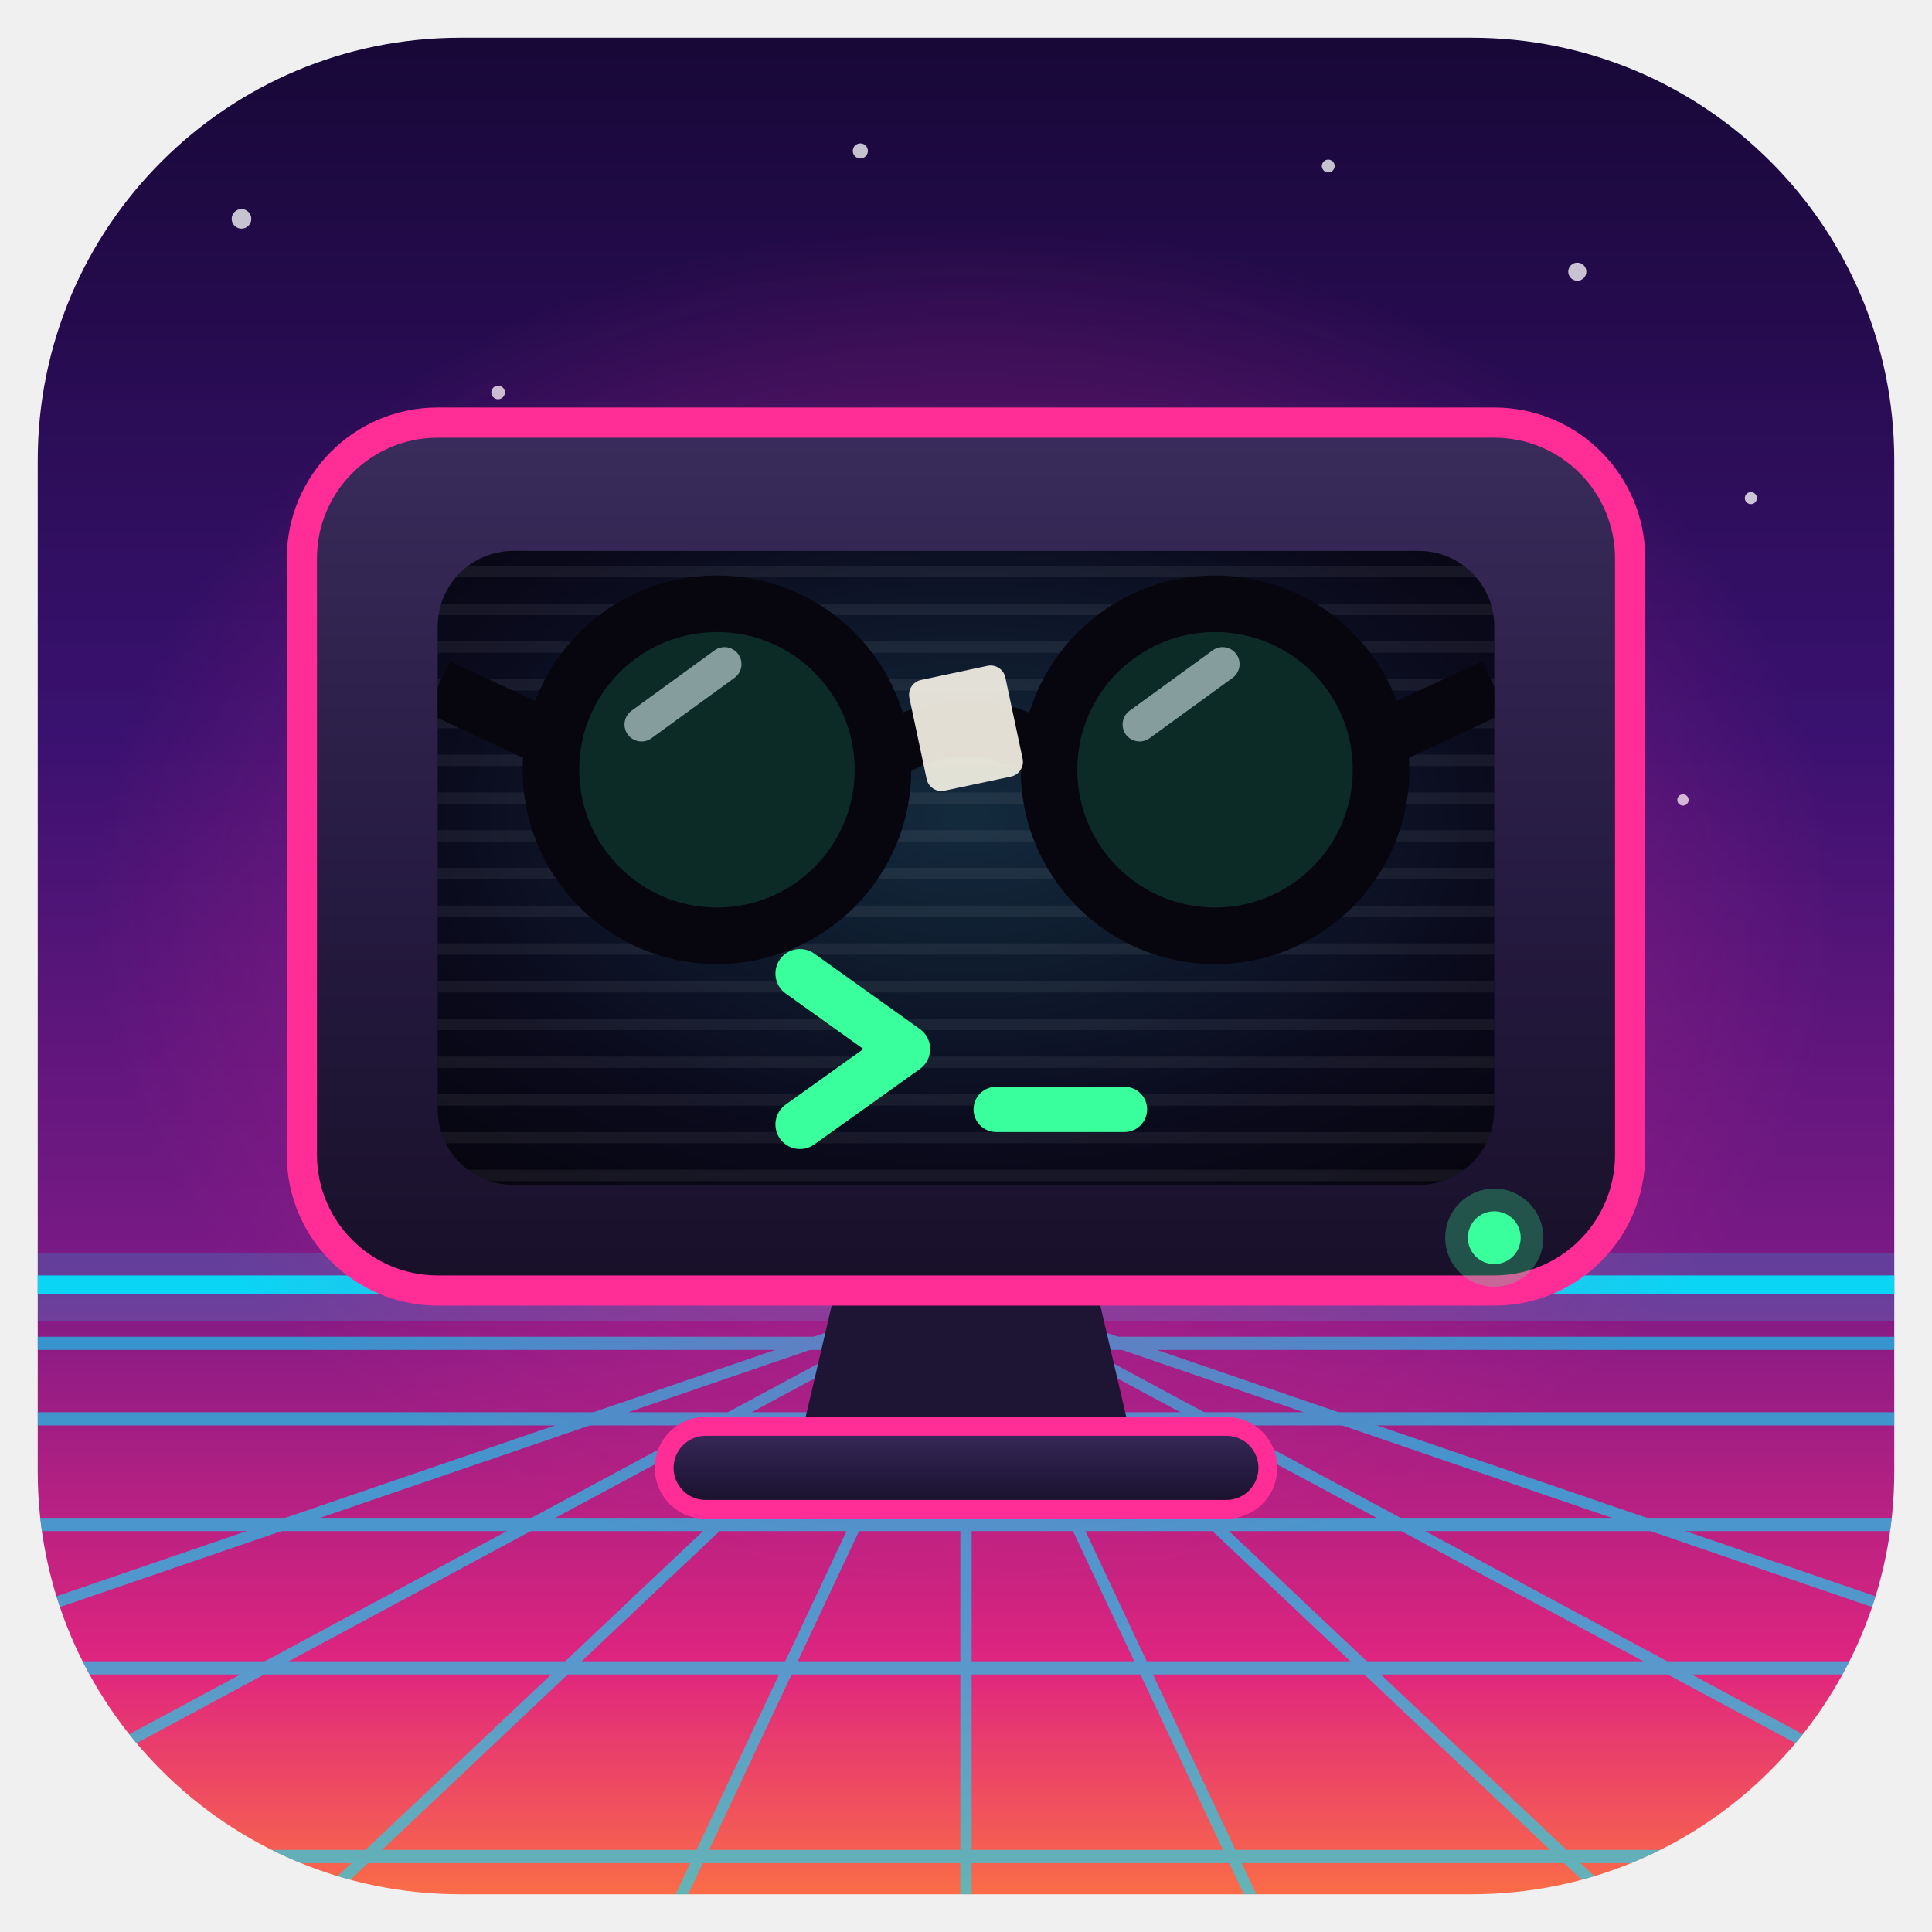
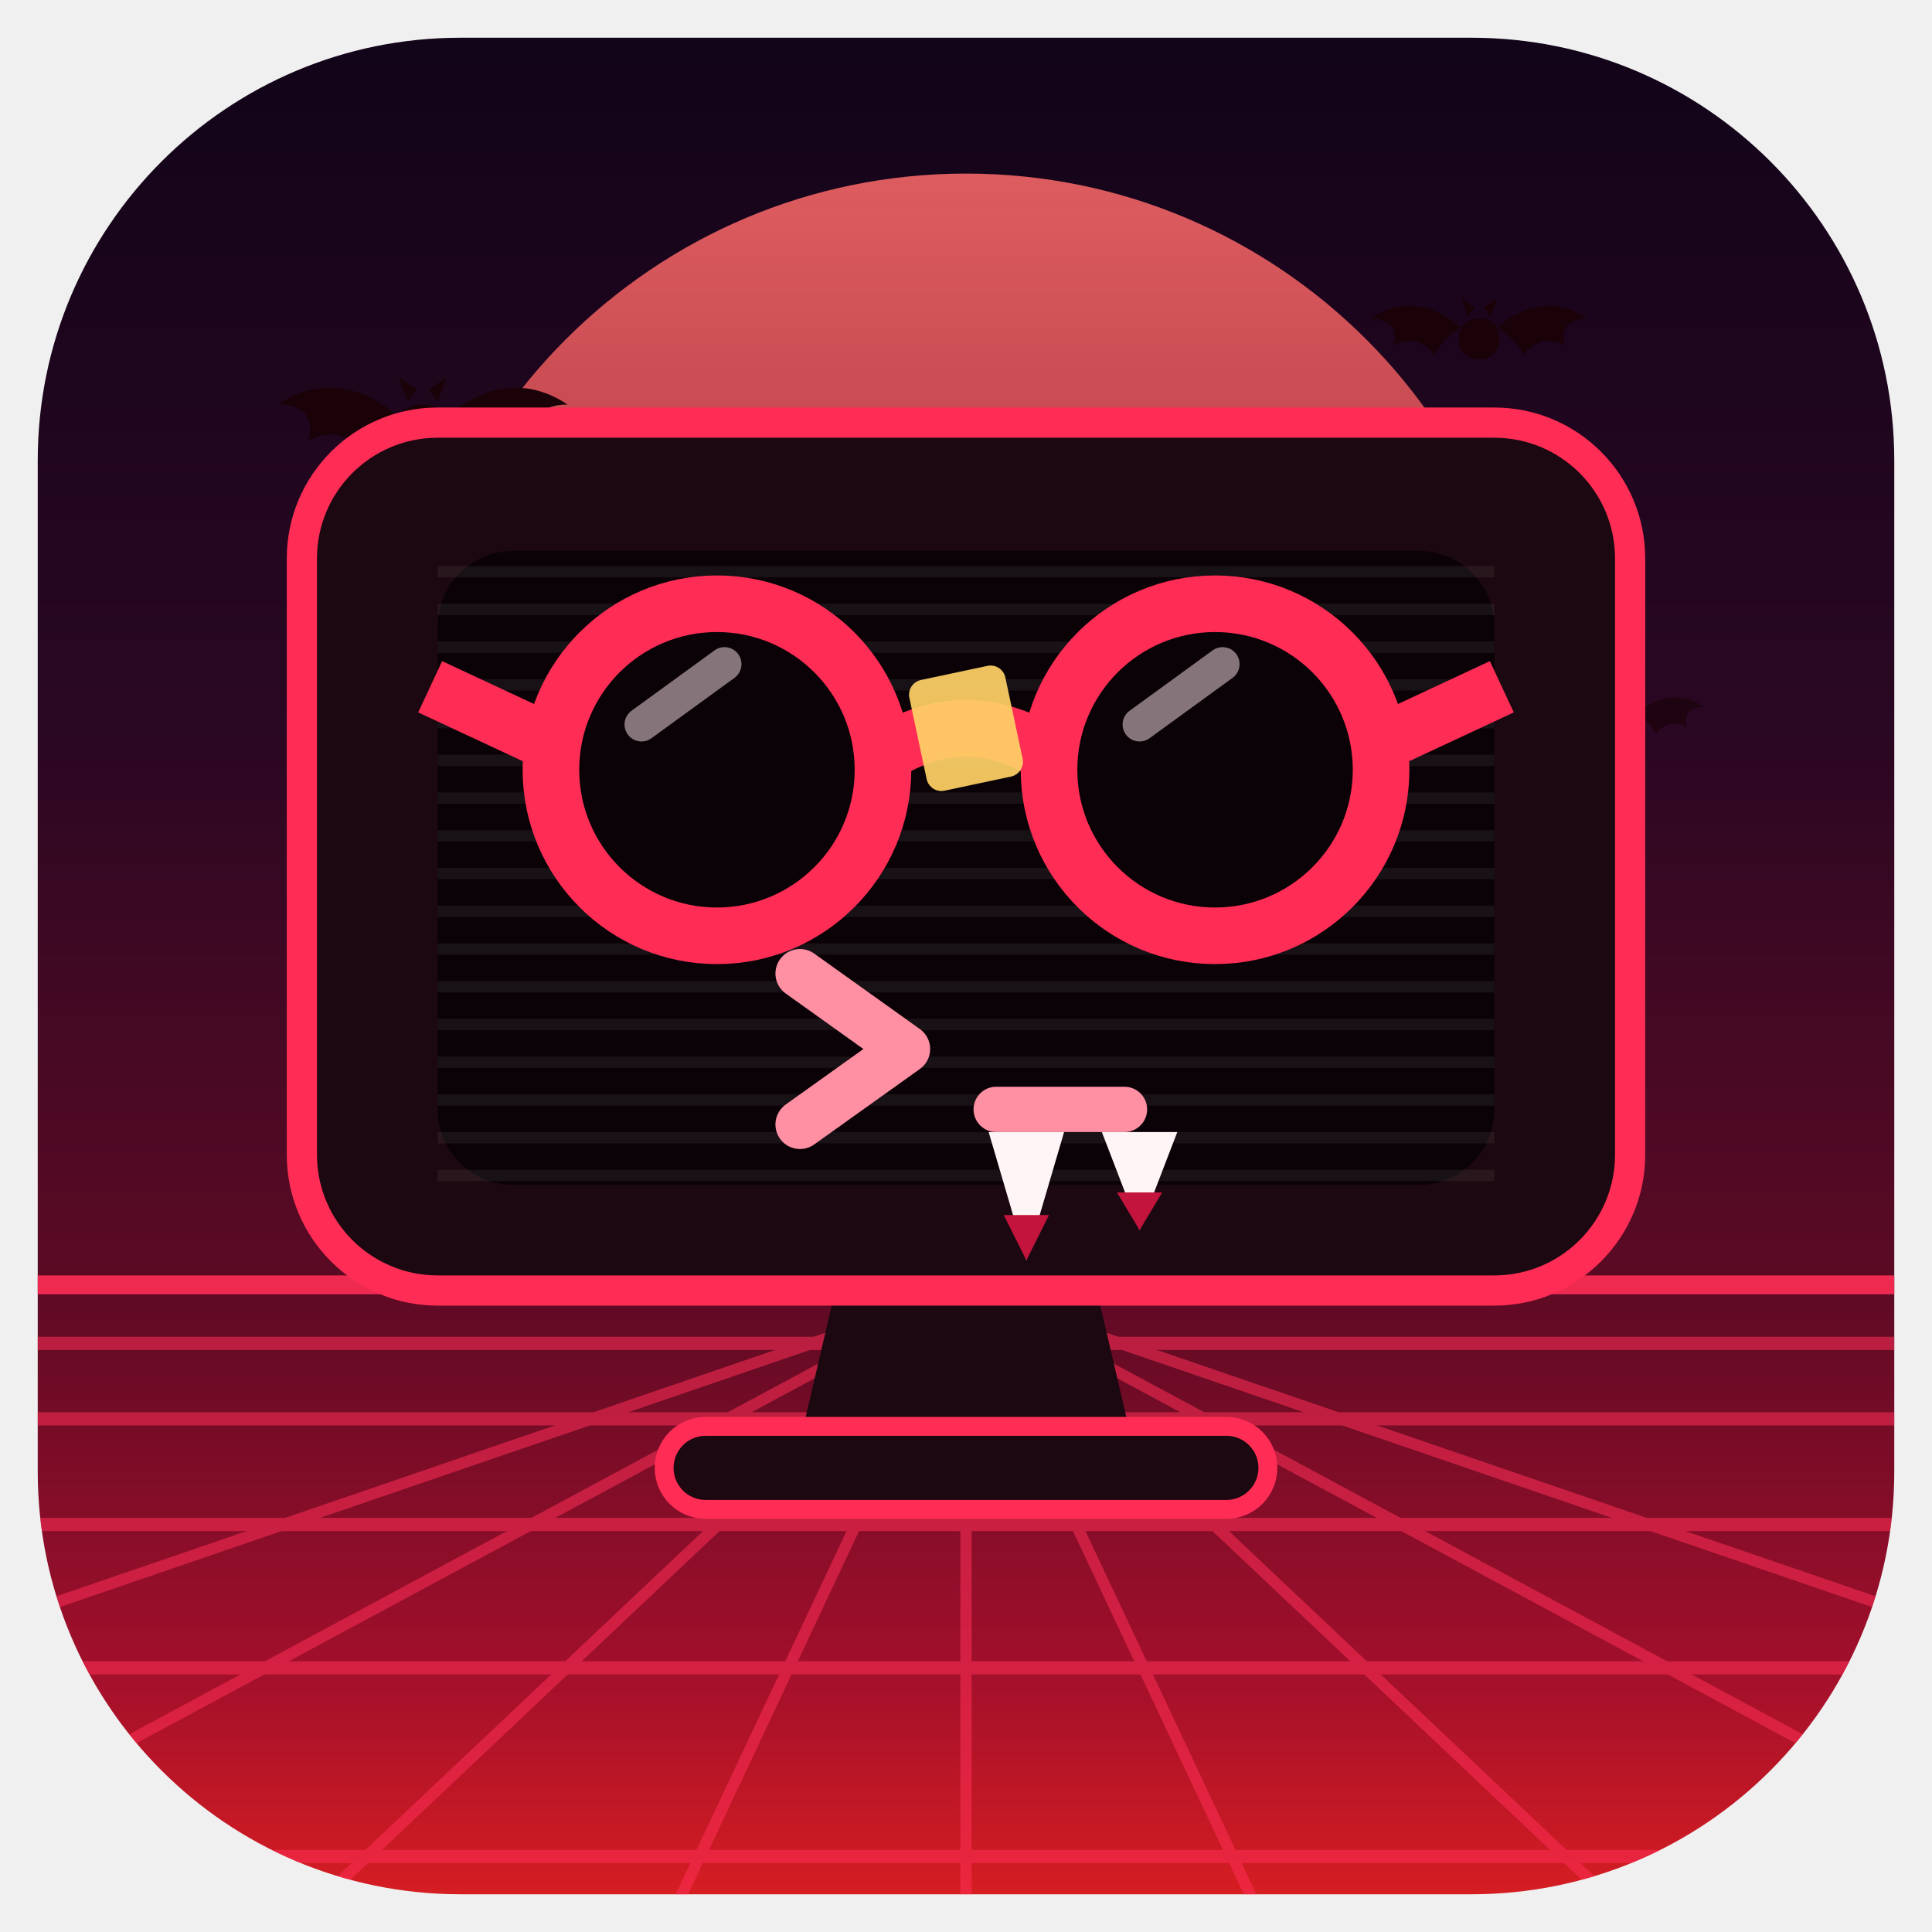
<svg xmlns="http://www.w3.org/2000/svg" width="512" height="512" viewBox="0 0 512 512">
  <defs>
-     <linearGradient id="sky" x1="0" y1="0" x2="0" y2="1">
-       <stop offset="0%" stop-color="#150733" />
-       <stop offset="38%" stop-color="#3a1170" />
-       <stop offset="66%" stop-color="#7c1a86" />
-       <stop offset="86%" stop-color="#e0257f" />
-       <stop offset="100%" stop-color="#ff7a3d" />
+     <linearGradient id="bsky" x1="0" y1="0" x2="0" y2="1">
+       <stop offset="0%" stop-color="#100418" />
+       <stop offset="38%" stop-color="#2a0722" />
+       <stop offset="66%" stop-color="#5c0a24" />
+       <stop offset="86%" stop-color="#a10f2b" />
+       <stop offset="100%" stop-color="#e02020" />
    </linearGradient>
-     <linearGradient id="bezel" x1="0" y1="0" x2="0" y2="1">
-       <stop offset="0%" stop-color="#3a2c5c" />
-       <stop offset="55%" stop-color="#251a40" />
-       <stop offset="100%" stop-color="#181029" />
+     <clipPath id="below">
+       <rect x="0" y="342" width="512" height="170" />
+     </clipPath>
+     <linearGradient id="moon" x1="0" y1="0" x2="0" y2="1">
+       <stop offset="0%" stop-color="#ff6b6b" />
+       <stop offset="100%" stop-color="#8a0f22" />
    </linearGradient>
-     <radialGradient id="screenGlow" cx="0.5" cy="0.42" r="0.75">
-       <stop offset="0%" stop-color="#132a3d" />
-       <stop offset="70%" stop-color="#0a0a1c" />
-       <stop offset="100%" stop-color="#06050f" />
-     </radialGradient>
-     <radialGradient id="halo" cx="0.5" cy="0.5" r="0.5">
-       <stop offset="0%" stop-color="#ff2d95" stop-opacity="0.55" />
-       <stop offset="100%" stop-color="#ff2d95" stop-opacity="0" />
-     </radialGradient>
    <clipPath id="frame">
      <rect x="10" y="10" width="492" height="492" rx="112" ry="112" />
    </clipPath>
-     <clipPath id="screenClip">
-       <rect x="116" y="146" width="280" height="168" rx="20" ry="20" />
-     </clipPath>
-     <clipPath id="belowHorizon">
-       <rect x="0" y="342" width="512" height="170" />
-     </clipPath>
  </defs>
  <g clip-path="url(#frame)">
-     <rect x="0" y="0" width="512" height="512" fill="url(#sky)" />
-     <g fill="#ffffff" opacity="0.75">
-       <circle cx="64" cy="58" r="2.6" />
-       <circle cx="132" cy="104" r="1.8" />
-       <circle cx="418" cy="72" r="2.4" />
-       <circle cx="464" cy="132" r="1.6" />
-       <circle cx="352" cy="44" r="1.7" />
-       <circle cx="228" cy="40" r="2.0" />
-       <circle cx="88" cy="168" r="1.5" />
-       <circle cx="446" cy="212" r="1.5" />
+     <rect x="0" y="0" width="512" height="512" fill="url(#bsky)" />
+     <circle cx="256" cy="196" r="150" fill="url(#moon)" opacity="0.85" />
+     <g transform="translate(112 112) scale(0.8)" fill="#1a0208" opacity="1">
+       <path d="M0 -6 c 6 0 9 4 9 9 c 0 5 -3 9 -9 9 c -6 0 -9 -4 -9 -9 c 0 -5 3 -9 9 -9 z" />
+       <path d="M-8 -2 c -14 -12 -28 -12 -40 -4 c 10 0 12 6 10 12 c 8 -4 14 -2 18 4 c 4 -6 8 -10 12 -12 z" />
+       <path d="M8 -2 c 14 -12 28 -12 40 -4 c -10 0 -12 6 -10 12 c -8 -4 -14 -2 -18 4 c -4 -6 -8 -10 -12 -12 z" />
+       <path d="M-5 -7 l -3 -8 l 6 4 z" />
+       <path d="M5 -7 l 3 -8 l -6 4 z" />
    </g>
-     <rect x="0" y="338" width="512" height="5" fill="#00e5ff" opacity="0.9" />
-     <rect x="0" y="332" width="512" height="18" fill="#00e5ff" opacity="0.18" />
-     <g clip-path="url(#belowHorizon)" stroke="#00e5ff" fill="none" opacity="0.6">
+     <g transform="translate(392 88) scale(0.6)" fill="#1a0208" opacity="1">
+       <path d="M0 -6 c 6 0 9 4 9 9 c 0 5 -3 9 -9 9 c -6 0 -9 -4 -9 -9 c 0 -5 3 -9 9 -9 z" />
+       <path d="M-8 -2 c -14 -12 -28 -12 -40 -4 c 10 0 12 6 10 12 c 8 -4 14 -2 18 4 c 4 -6 8 -10 12 -12 z" />
+       <path d="M8 -2 c 14 -12 28 -12 40 -4 c -10 0 -12 6 -10 12 c -8 -4 -14 -2 -18 4 c -4 -6 -8 -10 -12 -12 z" />
+       <path d="M-5 -7 l -3 -8 l 6 4 z" />
+       <path d="M5 -7 l 3 -8 l -6 4 z" />
+     </g>
+     <g transform="translate(430 190) scale(0.45)" fill="#1a0208" opacity="0.7">
+       <path d="M0 -6 c 6 0 9 4 9 9 c 0 5 -3 9 -9 9 c -6 0 -9 -4 -9 -9 c 0 -5 3 -9 9 -9 z" />
+       <path d="M-8 -2 c -14 -12 -28 -12 -40 -4 c 10 0 12 6 10 12 c 8 -4 14 -2 18 4 c 4 -6 8 -10 12 -12 z" />
+       <path d="M8 -2 c 14 -12 28 -12 40 -4 c -10 0 -12 6 -10 12 c -8 -4 -14 -2 -18 4 c -4 -6 -8 -10 -12 -12 z" />
+       <path d="M-5 -7 l -3 -8 l 6 4 z" />
+       <path d="M5 -7 l 3 -8 l -6 4 z" />
+     </g>
+     <rect x="0" y="338" width="512" height="5" fill="#ff2d55" opacity="0.9" />
+     <g clip-path="url(#below)" stroke="#ff2d55" fill="none" opacity="0.55">
      <g stroke-width="3">
        <line x1="256" y1="342" x2="-240" y2="512" />
        <line x1="256" y1="342" x2="-60" y2="512" />
        <line x1="256" y1="342" x2="76" y2="512" />
        <line x1="256" y1="342" x2="176" y2="512" />
        <line x1="256" y1="342" x2="256" y2="512" />
        <line x1="256" y1="342" x2="336" y2="512" />
        <line x1="256" y1="342" x2="436" y2="512" />
        <line x1="256" y1="342" x2="572" y2="512" />
        <line x1="256" y1="342" x2="752" y2="512" />
      </g>
      <g stroke-width="3.5">
        <line x1="0" y1="356" x2="512" y2="356" />
        <line x1="0" y1="376" x2="512" y2="376" />
        <line x1="0" y1="404" x2="512" y2="404" />
        <line x1="0" y1="442" x2="512" y2="442" />
        <line x1="0" y1="492" x2="512" y2="492" />
      </g>
    </g>
-     <ellipse cx="256" cy="240" rx="230" ry="180" fill="url(#halo)" />
-     <path d="M226 322 h60 l14 60 h-88 z" fill="#1d1533" />
-     <rect x="176" y="378" width="160" height="22" rx="11" fill="url(#bezel)" stroke="#ff2d95" stroke-width="5" />
-     <rect x="80" y="112" width="352" height="230" rx="36" fill="url(#bezel)" stroke="#ff2d95" stroke-width="8" />
-     <rect x="116" y="146" width="280" height="168" rx="20" fill="url(#screenGlow)" />
-     <g clip-path="url(#screenClip)">
-       <g fill="#ffffff" opacity="0.06">
-         <rect x="116" y="150" width="280" height="3" />
-         <rect x="116" y="160" width="280" height="3" />
-         <rect x="116" y="170" width="280" height="3" />
-         <rect x="116" y="180" width="280" height="3" />
-         <rect x="116" y="190" width="280" height="3" />
-         <rect x="116" y="200" width="280" height="3" />
-         <rect x="116" y="210" width="280" height="3" />
-         <rect x="116" y="220" width="280" height="3" />
-         <rect x="116" y="230" width="280" height="3" />
-         <rect x="116" y="240" width="280" height="3" />
-         <rect x="116" y="250" width="280" height="3" />
-         <rect x="116" y="260" width="280" height="3" />
-         <rect x="116" y="270" width="280" height="3" />
-         <rect x="116" y="280" width="280" height="3" />
-         <rect x="116" y="290" width="280" height="3" />
-         <rect x="116" y="300" width="280" height="3" />
-         <rect x="116" y="310" width="280" height="3" />
+     <path d="M226 322 h60 l14 60 h-88 z" fill="#1c0810" />
+     <rect x="176" y="378" width="160" height="22" rx="11" fill="#1c0810" stroke="#ff2d55" stroke-width="5" />
+     <rect x="80" y="112" width="352" height="230" rx="36" fill="#1c0810" stroke="#ff2d55" stroke-width="8" />
+     <rect x="116" y="146" width="280" height="168" rx="20" fill="#0a0206" />
+     <g fill="#ffffff" opacity="0.06">
+       <rect x="116" y="150" width="280" height="3" />
+       <rect x="116" y="160" width="280" height="3" />
+       <rect x="116" y="170" width="280" height="3" />
+       <rect x="116" y="180" width="280" height="3" />
+       <rect x="116" y="190" width="280" height="3" />
+       <rect x="116" y="200" width="280" height="3" />
+       <rect x="116" y="210" width="280" height="3" />
+       <rect x="116" y="220" width="280" height="3" />
+       <rect x="116" y="230" width="280" height="3" />
+       <rect x="116" y="240" width="280" height="3" />
+       <rect x="116" y="250" width="280" height="3" />
+       <rect x="116" y="260" width="280" height="3" />
+       <rect x="116" y="270" width="280" height="3" />
+       <rect x="116" y="280" width="280" height="3" />
+       <rect x="116" y="290" width="280" height="3" />
+       <rect x="116" y="300" width="280" height="3" />
+       <rect x="116" y="310" width="280" height="3" />
+     </g>
+     <g>
+       <circle cx="190" cy="204" r="44" fill="#0a0206" />
+       <circle cx="322" cy="204" r="44" fill="#0a0206" />
+       <g fill="none" stroke="#ff2d55" stroke-width="15">
+         <circle cx="190" cy="204" r="44" />
+         <circle cx="322" cy="204" r="44" />
+         <path d="M234 200 q22 -14 44 0" />
+         <path d="M144 196 l-30 -14" />
+         <path d="M368 196 l30 -14" />
      </g>
-       <g>
-         <circle cx="190" cy="204" r="44" fill="#0c2b26" />
-         <circle cx="322" cy="204" r="44" fill="#0c2b26" />
-         <g fill="none" stroke="#07060f" stroke-width="15">
-           <circle cx="190" cy="204" r="44" />
-           <circle cx="322" cy="204" r="44" />
-           <path d="M234 200 q22 -14 44 0" />
-           <path d="M146 196 l-30 -14" />
-           <path d="M366 196 l30 -14" />
-         </g>
-         <rect x="243" y="178" width="26" height="30" rx="4" fill="#f4f1e4" opacity="0.92" transform="rotate(-12 256 193)" />
-         <g stroke="#eafcff" stroke-width="9" stroke-linecap="round" opacity="0.55">
-           <line x1="170" y1="192" x2="192" y2="176" />
-           <line x1="302" y1="192" x2="324" y2="176" />
-         </g>
+       <rect x="243" y="178" width="26" height="30" rx="4" fill="#ffd166" opacity="0.92" transform="rotate(-12 256 193)" />
+       <g stroke="#ffe8ee" stroke-width="9" stroke-linecap="round" opacity="0.5">
+         <line x1="170" y1="192" x2="192" y2="176" />
+         <line x1="302" y1="192" x2="324" y2="176" />
      </g>
-       <g stroke="#39ff9c" stroke-width="13" stroke-linecap="round" stroke-linejoin="round" fill="none">
-         <polyline points="212,258 240,278 212,298" />
-       </g>
-       <rect x="258" y="288" width="46" height="12" rx="6" fill="#39ff9c" />
    </g>
-     <circle cx="396" cy="328" r="7" fill="#39ff9c" />
-     <circle cx="396" cy="328" r="13" fill="#39ff9c" opacity="0.28" />
+     <g stroke="#ff8fa3" stroke-width="13" stroke-linecap="round" stroke-linejoin="round" fill="none">
+       <polyline points="212,258 240,278 212,298" />
+     </g>
+     <rect x="258" y="288" width="46" height="12" rx="6" fill="#ff8fa3" />
+     <g fill="#fff5f7">
+       <path d="M262 300 h20 l-10 34 z" />
+       <path d="M292 300 h20 l-10 26 z" />
+     </g>
+     <g fill="#c2143c">
+       <path d="M266 322 h12 l-6 12 z" />
+       <path d="M296 316 h12 l-6 10 z" />
+     </g>
  </g>
</svg>
